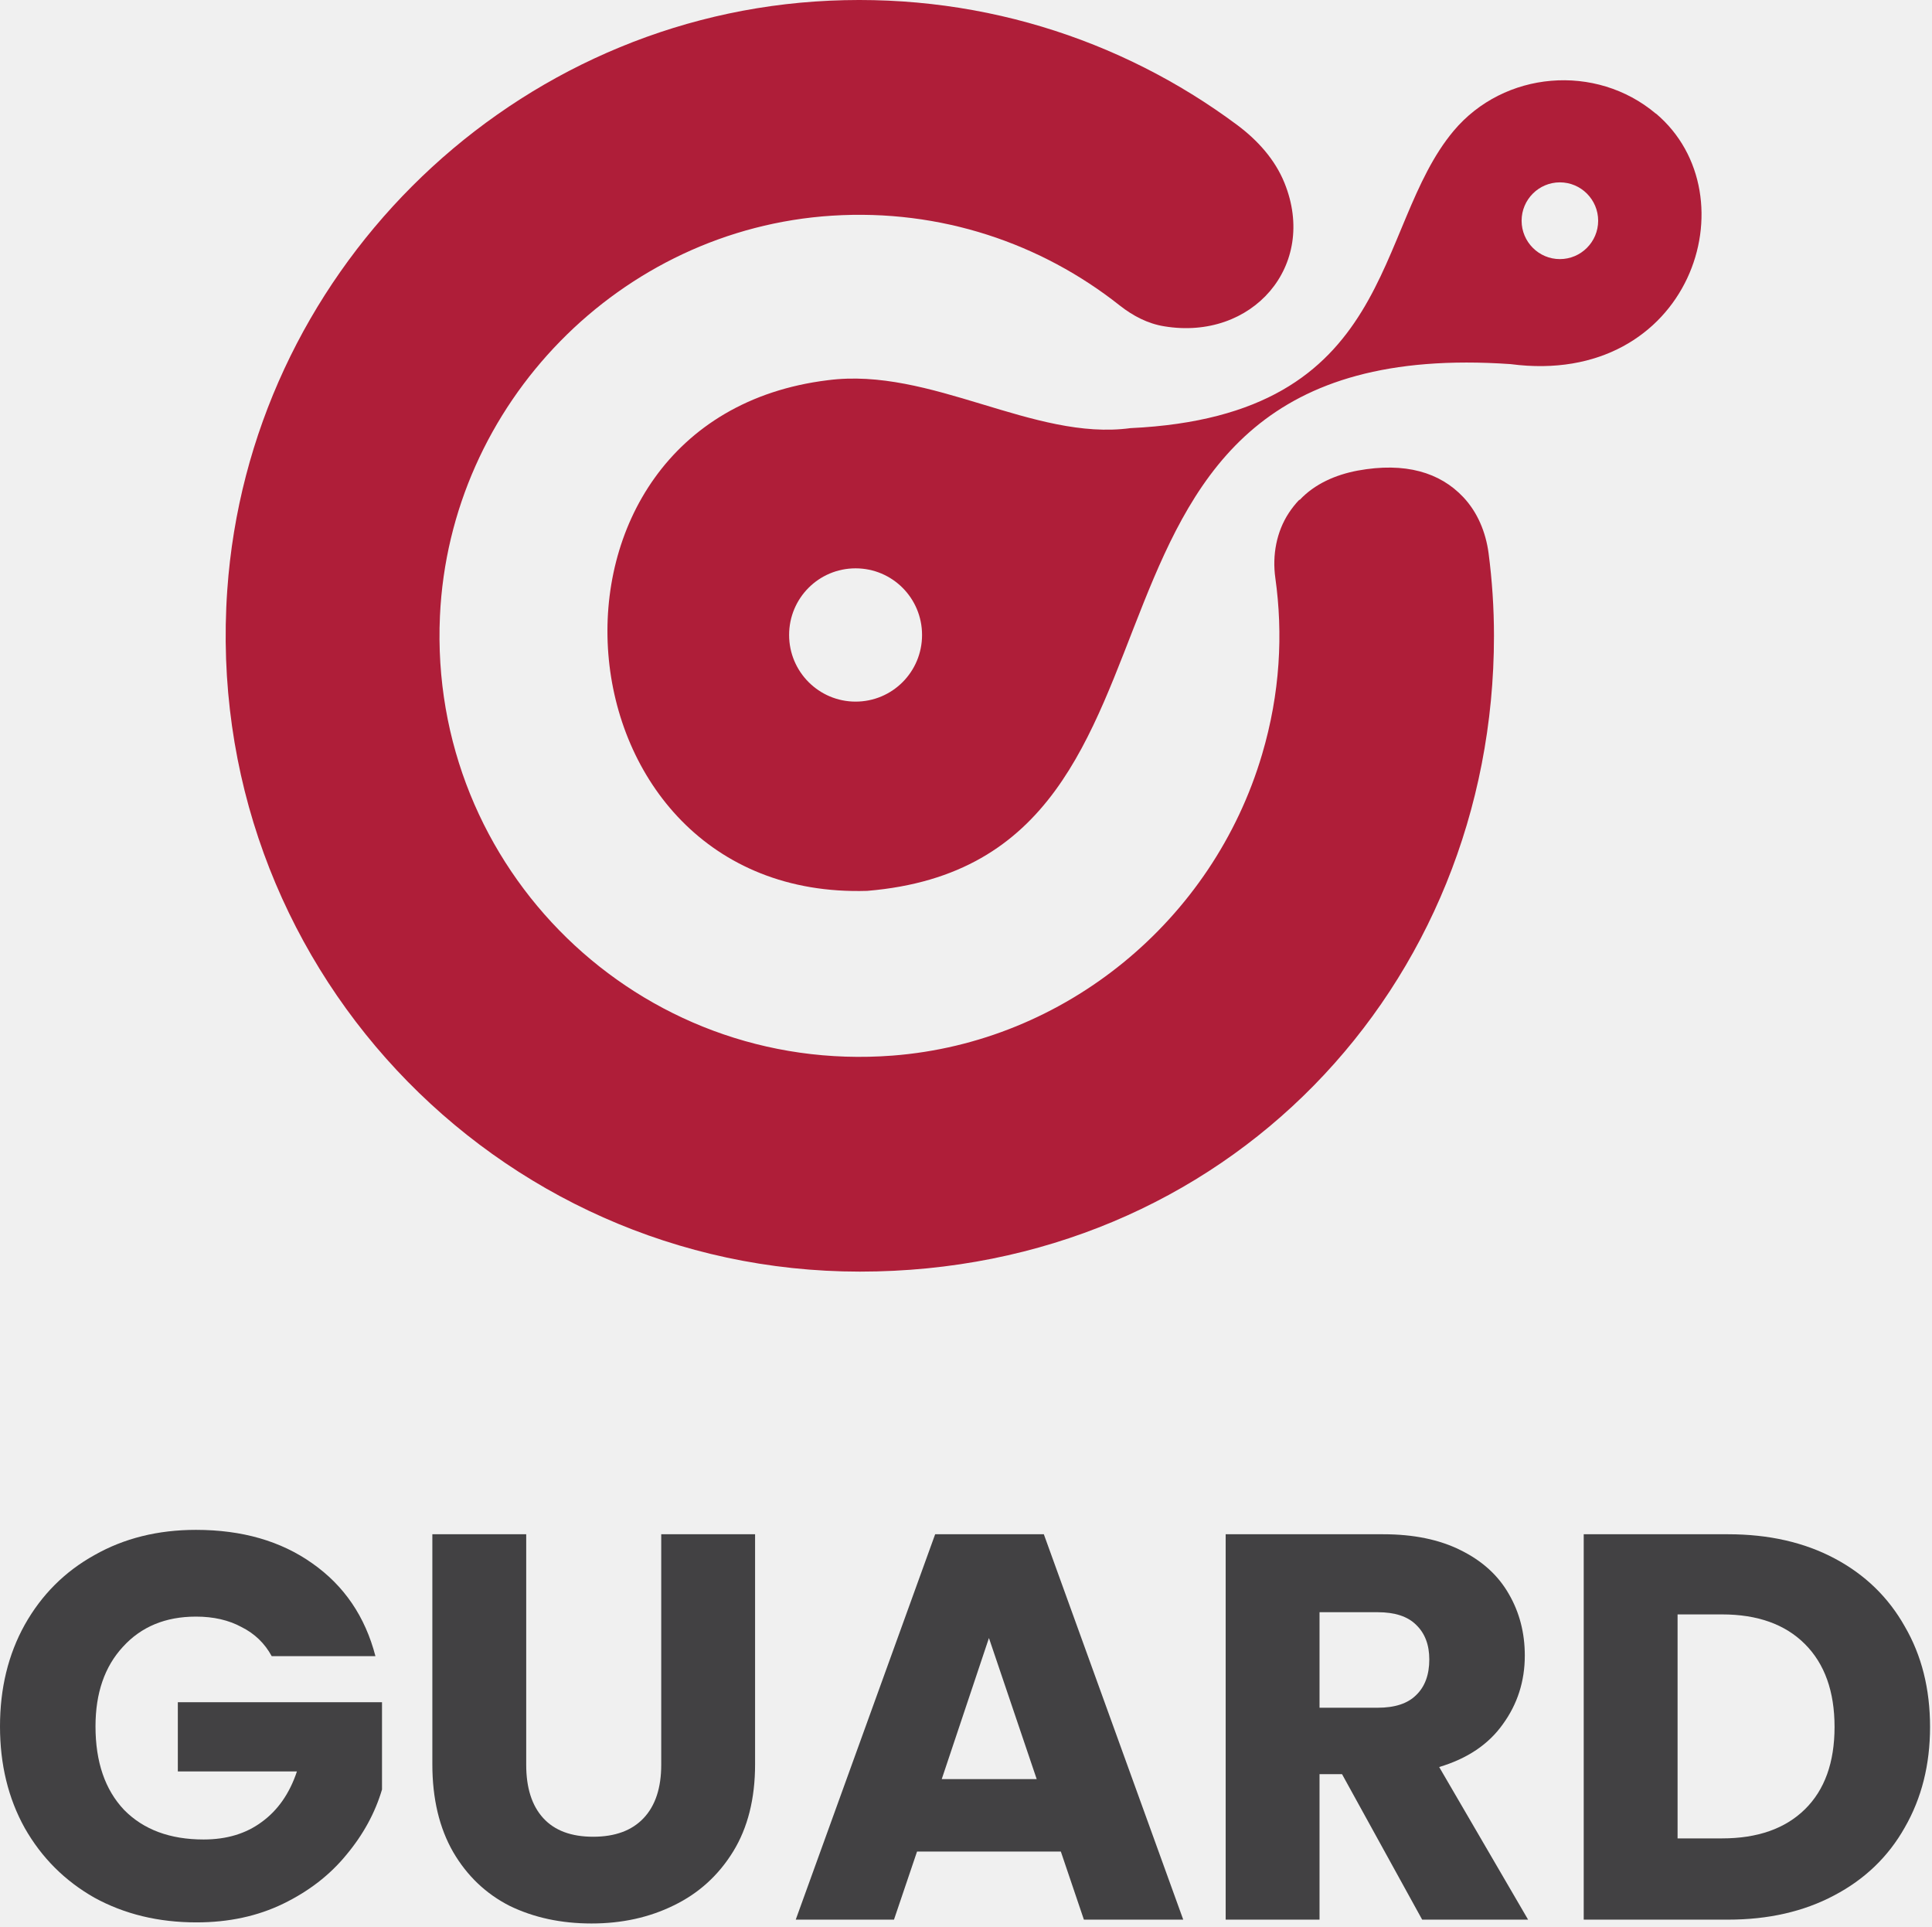
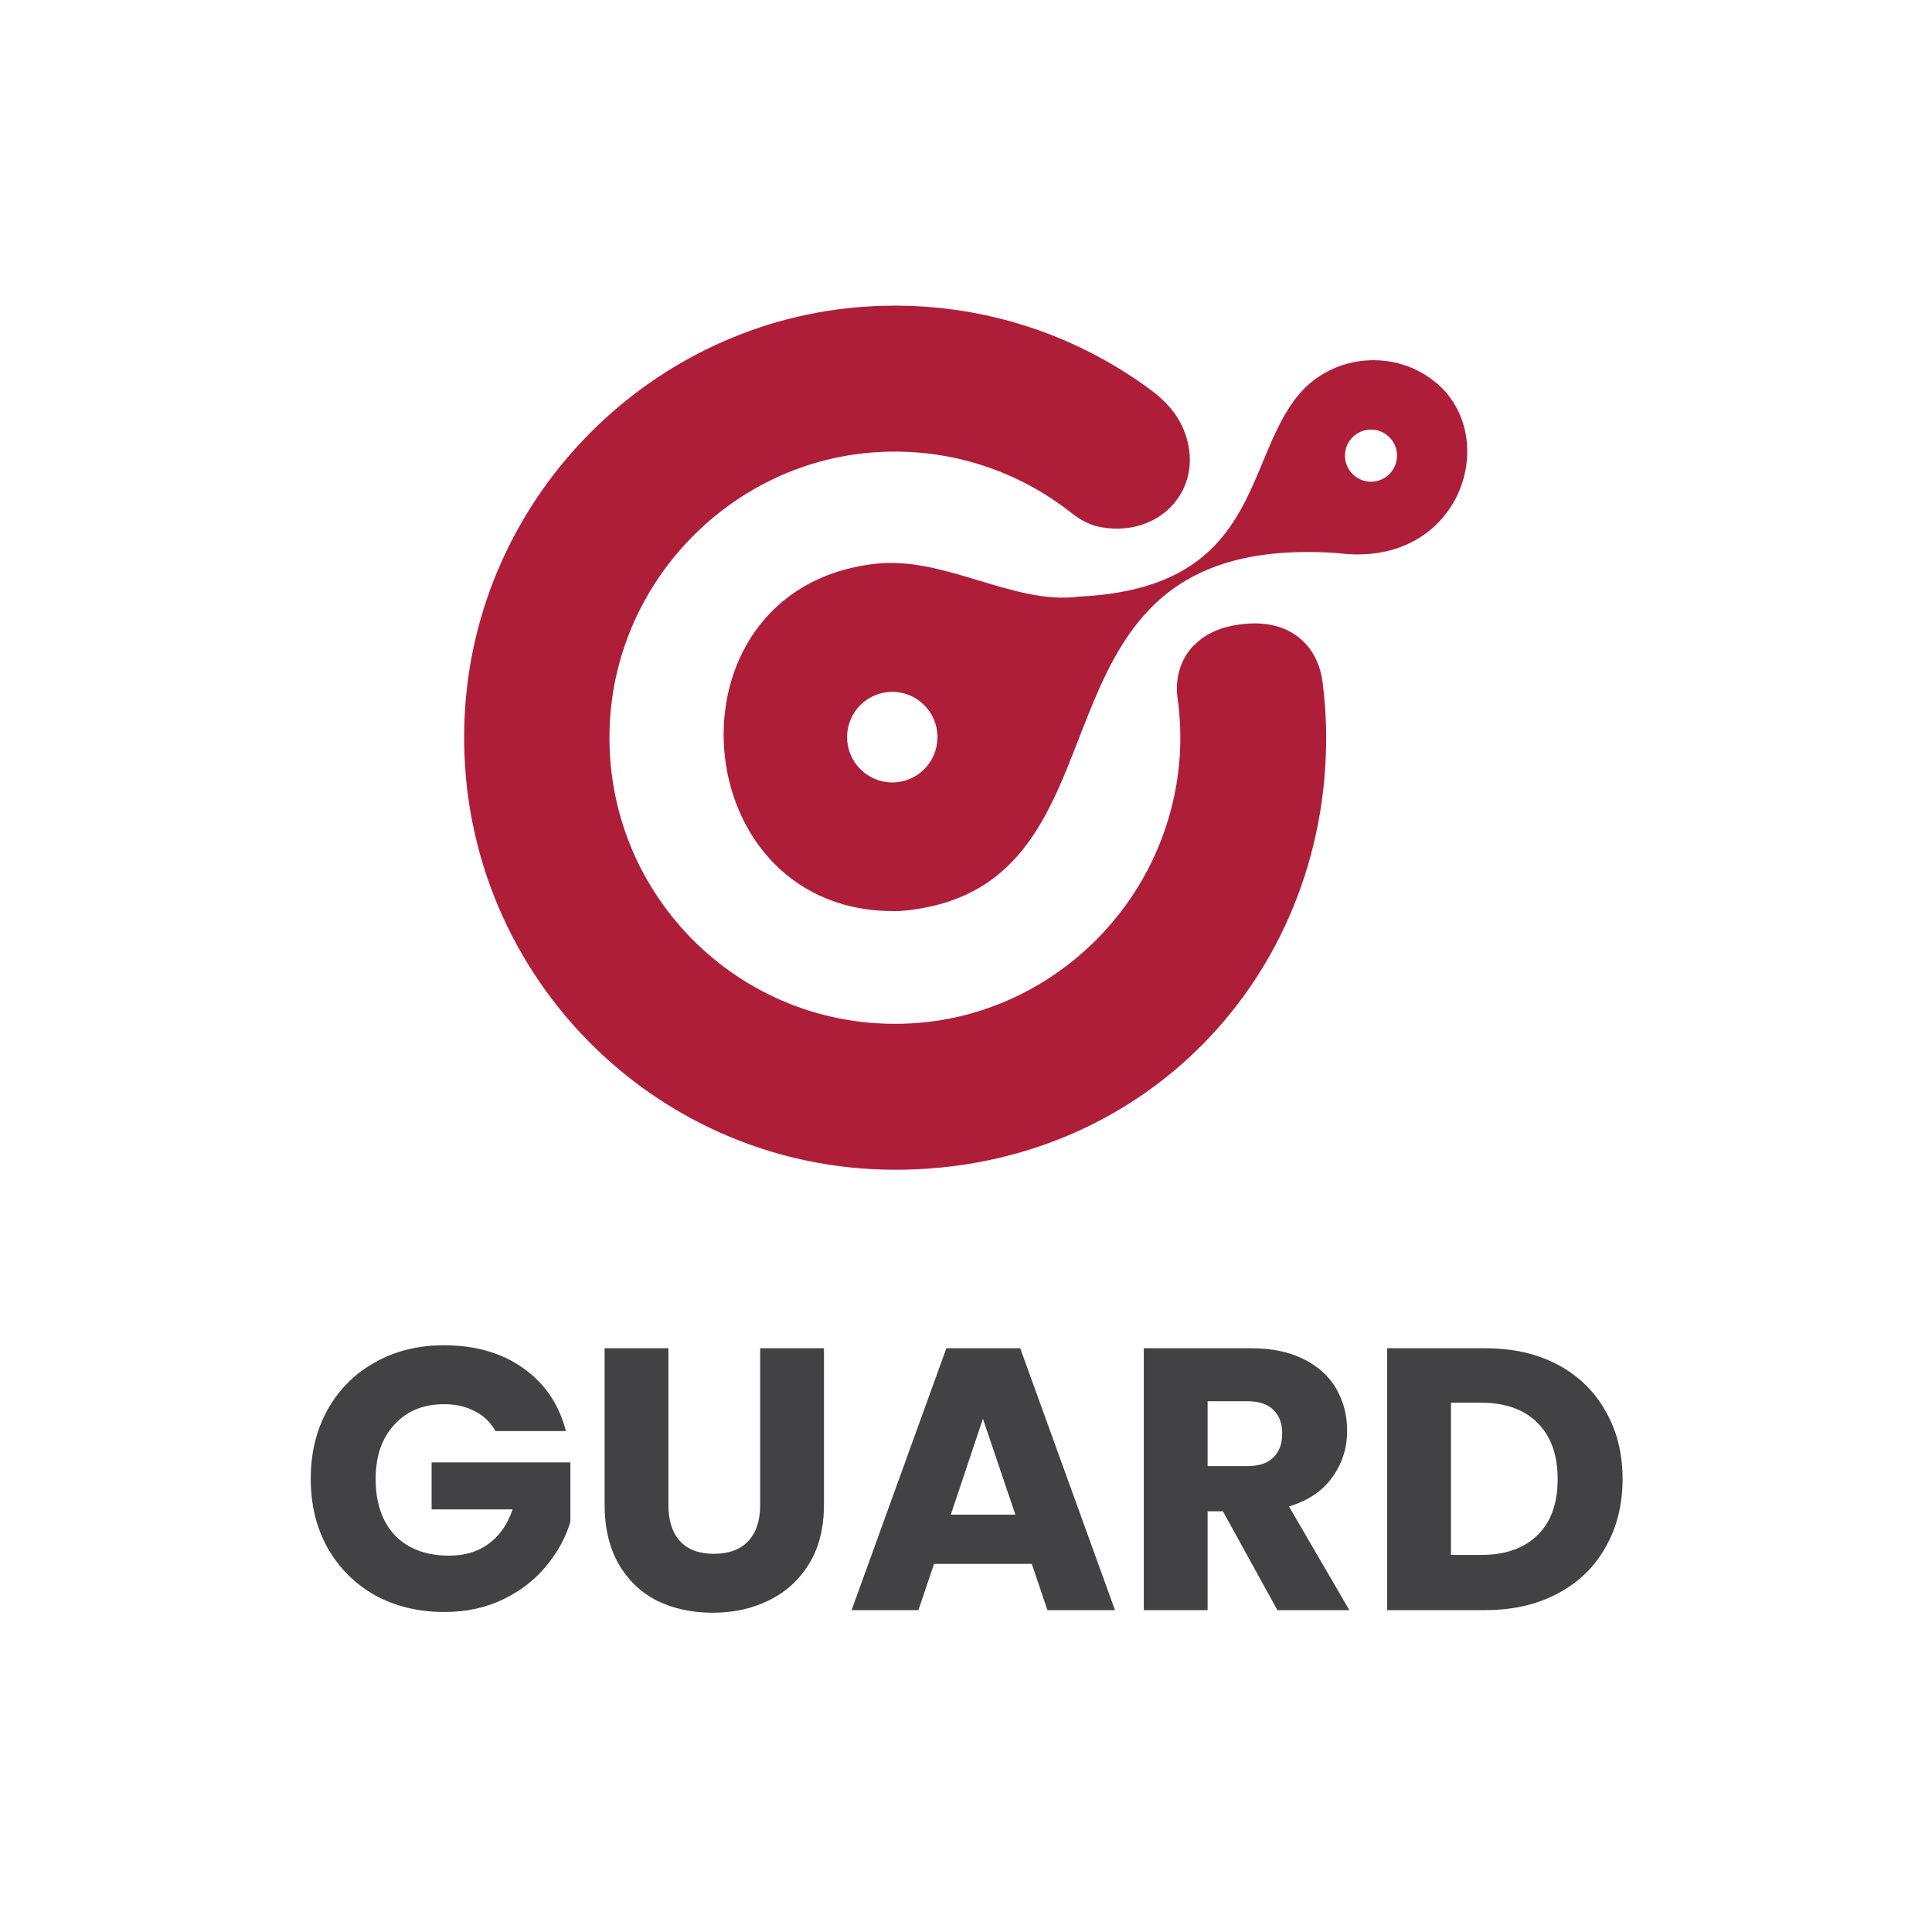
- <svg xmlns="http://www.w3.org/2000/svg" width="348" height="347" viewBox="0 0 348 347" fill="none">
-   <path d="M298.26 20.468C287.464 11.366 270.917 12.748 261.836 23.569C247.139 41.099 251.814 74.843 203.618 77.101C186.163 79.461 167.699 66.044 149.1 68.471C91.722 75.517 98.718 162.22 156.196 160.433C223.024 154.905 183.439 59.437 272.094 65.572C304.449 69.82 315.816 35.233 298.26 20.434V20.468ZM154.111 126.352C147.519 126.352 142.138 120.992 142.138 114.351C142.138 107.71 147.485 102.35 154.111 102.35C160.737 102.35 166.084 107.71 166.084 114.351C166.084 120.992 160.737 126.352 154.111 126.352ZM280.973 46.661C277.173 46.661 274.078 43.559 274.078 39.75C274.078 35.941 277.173 32.84 280.973 32.84C284.774 32.84 287.868 35.941 287.868 39.75C287.868 43.559 284.774 46.661 280.973 46.661Z" fill="#AF1E39" />
-   <path d="M234.022 90.012C233.316 90.754 232.71 91.529 232.172 92.338C229.919 95.743 229.145 99.991 229.717 104.07C231.13 114.149 230.592 124.835 227.329 135.858C218.484 165.793 191.847 187.705 160.77 190.098C115.097 193.604 77.16 156.455 79.245 110.946C80.994 72.685 111.734 41.267 149.873 38.84C169.481 37.593 187.609 43.863 201.701 55.021C204.055 56.875 206.746 58.291 209.706 58.763C225.547 61.392 237.419 47.874 231.365 32.941C229.65 28.693 226.488 25.221 222.822 22.491C201.836 6.883 175.333 -1.68 146.779 0.275C90.478 4.152 44.872 49.796 40.937 106.261C36.263 173.209 89.066 229 154.885 229C220.704 229 269.101 177.727 269.101 114.52C269.101 109.463 268.765 104.474 268.125 99.586C267.621 95.844 266.141 92.237 263.551 89.507C259.381 85.091 253.125 83.169 244.515 84.754C240.614 85.495 236.847 87.113 234.123 90.012H234.022Z" fill="#AF1E39" />
-   <path d="M48.938 298.246C47.685 295.939 45.873 294.192 43.5 293.006C41.193 291.754 38.458 291.128 35.294 291.128C29.824 291.128 25.441 292.94 22.145 296.565C18.85 300.124 17.202 304.903 17.202 310.9C17.202 317.294 18.916 322.303 22.343 325.928C25.836 329.487 30.615 331.266 36.678 331.266C40.831 331.266 44.324 330.212 47.158 328.103C50.058 325.994 52.167 322.962 53.485 319.007H32.032V306.55H68.809V322.27C67.557 326.488 65.415 330.409 62.383 334.034C59.417 337.659 55.627 340.592 51.014 342.833C46.4 345.074 41.193 346.195 35.393 346.195C28.539 346.195 22.409 344.712 17.005 341.746C11.666 338.714 7.481 334.529 4.449 329.19C1.483 323.851 0 317.755 0 310.9C0 304.046 1.483 297.949 4.449 292.611C7.481 287.206 11.666 283.021 17.005 280.055C22.343 277.023 28.44 275.507 35.294 275.507C43.599 275.507 50.585 277.517 56.254 281.538C61.988 285.558 65.777 291.128 67.623 298.246H48.938Z" fill="#424143" />
-   <path d="M94.783 276.298V317.821C94.783 321.973 95.804 325.17 97.847 327.411C99.891 329.651 102.889 330.772 106.844 330.772C110.798 330.772 113.83 329.651 115.939 327.411C118.049 325.17 119.103 321.973 119.103 317.821V276.298H136.009V317.722C136.009 323.917 134.691 329.157 132.054 333.441C129.418 337.725 125.859 340.955 121.377 343.13C116.961 345.305 112.018 346.392 106.547 346.392C101.077 346.392 96.167 345.338 91.817 343.229C87.533 341.054 84.138 337.824 81.634 333.54C79.129 329.19 77.877 323.917 77.877 317.722V276.298H94.783Z" fill="#424143" />
-   <path d="M191.084 333.441H165.181L161.029 345.7H143.332L168.444 276.298H188.019L213.13 345.7H195.236L191.084 333.441ZM186.734 320.391L178.132 294.983L169.63 320.391H186.734Z" fill="#424143" />
-   <path d="M256.166 345.7L241.732 319.501H237.679V345.7H220.773V276.298H249.147C254.617 276.298 259.264 277.254 263.087 279.165C266.975 281.076 269.875 283.713 271.787 287.074C273.698 290.37 274.654 294.061 274.654 298.147C274.654 302.761 273.335 306.88 270.699 310.505C268.129 314.13 264.306 316.7 259.231 318.216L275.247 345.7H256.166ZM237.679 307.539H248.158C251.256 307.539 253.563 306.781 255.079 305.265C256.66 303.749 257.451 301.607 257.451 298.839C257.451 296.203 256.66 294.126 255.079 292.611C253.563 291.095 251.256 290.337 248.158 290.337H237.679V307.539Z" fill="#424143" />
-   <path d="M311.267 276.298C318.583 276.298 324.976 277.748 330.447 280.648C335.917 283.548 340.135 287.634 343.101 292.907C346.133 298.114 347.649 304.145 347.649 310.999C347.649 317.788 346.133 323.819 343.101 329.091C340.135 334.364 335.884 338.45 330.348 341.35C324.877 344.25 318.517 345.7 311.267 345.7H285.266V276.298H311.267ZM310.18 331.069C316.573 331.069 321.549 329.322 325.108 325.829C328.667 322.336 330.447 317.392 330.447 310.999C330.447 304.606 328.667 299.63 325.108 296.071C321.549 292.512 316.573 290.732 310.18 290.732H302.172V331.069H310.18Z" fill="#424143" />
+ <svg xmlns="http://www.w3.org/2000/svg" width="1024" height="1024" viewBox="0 0 1024 1024" fill="none">
+   <g clip-path="url(#clip0_2_2)">
+     <path d="M1024 0H0V1024H1024V0Z" fill="white" />
+     <path d="M761.222 202.936C739.63 184.732 706.535 187.496 688.374 209.139C658.979 244.197 668.329 311.685 571.938 316.203C537.027 320.922 500.099 294.089 462.901 298.943C348.147 313.034 362.138 486.44 477.094 482.866C610.75 471.809 531.579 280.874 708.89 293.145C773.599 301.64 796.335 232.466 761.222 202.868V202.936ZM472.924 414.704C459.74 414.704 448.977 403.984 448.977 390.702C448.977 377.42 459.672 366.701 472.924 366.701C486.175 366.701 496.87 377.42 496.87 390.702C496.87 403.984 486.175 414.704 472.924 414.704ZM726.648 255.322C719.047 255.322 712.858 249.119 712.858 241.5C712.858 233.882 719.047 227.679 726.648 227.679C734.249 227.679 740.437 233.882 740.437 241.5C740.437 249.119 734.249 255.322 726.648 255.322Z" fill="#AF1E39" />
+     <path d="M632.746 342.025C631.333 343.508 630.122 345.059 629.046 346.677C624.539 353.486 622.992 361.981 624.136 370.139C626.961 390.298 625.885 411.67 619.36 433.717C601.669 493.586 548.395 537.41 486.242 542.197C394.896 549.208 319.021 474.911 323.191 383.893C326.689 307.37 388.17 244.534 464.448 239.68C503.664 237.186 539.92 249.726 568.104 272.042C572.812 275.75 578.194 278.582 584.113 279.526C615.795 284.785 639.54 257.749 627.432 227.882C624.001 219.387 617.678 212.442 610.346 206.981C568.373 175.765 515.368 158.641 458.26 162.551C345.658 170.304 254.446 261.592 246.576 374.521C237.227 508.419 342.833 620 474.471 620C606.109 620 702.903 517.453 702.903 391.039C702.903 380.926 702.231 370.948 700.953 361.172C699.944 353.688 696.984 346.474 691.805 341.013C683.464 332.181 670.952 328.338 653.732 331.507C645.93 332.99 638.396 336.226 632.948 342.025H632.746Z" fill="#AF1E39" />
+     <path d="M262.577 758.492C260.072 753.878 256.447 750.385 251.702 748.012C247.088 745.507 241.618 744.255 235.29 744.255C224.349 744.255 215.584 747.88 208.993 755.13C202.402 762.248 199.106 771.805 199.106 783.801C199.106 796.587 202.534 806.605 209.388 813.855C216.374 820.973 225.931 824.533 238.059 824.533C246.363 824.533 253.35 822.423 259.018 818.205C264.818 813.987 269.036 807.923 271.672 800.014H228.765V775.101H302.32V806.539C299.816 814.976 295.531 822.819 289.468 830.069C283.536 837.319 275.956 843.185 266.729 847.667C257.502 852.148 247.088 854.389 235.488 854.389C221.779 854.389 209.52 851.423 198.711 845.492C188.034 839.428 179.663 831.058 173.599 820.38C167.668 809.703 164.702 797.51 164.702 783.801C164.702 770.092 167.668 757.898 173.599 747.221C179.663 736.412 188.034 728.041 198.711 722.11C209.388 716.046 221.581 713.014 235.29 713.014C251.9 713.014 265.872 717.035 277.209 725.076C288.677 733.116 296.256 744.255 299.947 758.492H262.577Z" fill="#424143" />
+     <path d="M354.267 714.596V797.642C354.267 805.946 356.31 812.339 360.396 816.821C364.483 821.303 370.48 823.544 378.39 823.544C386.299 823.544 392.362 821.303 396.58 816.821C400.799 812.339 402.908 805.946 402.908 797.642V714.596H436.719V797.444C436.719 809.835 434.083 820.314 428.81 828.883C423.537 837.451 416.419 843.91 407.455 848.26C398.624 852.61 388.737 854.785 377.796 854.785C366.855 854.785 357.035 852.676 348.335 848.458C339.767 844.108 332.978 837.648 327.969 829.08C322.96 820.38 320.455 809.835 320.455 797.444V714.596H354.267Z" fill="#424143" />
+     <path d="M546.869 828.883H495.064L486.76 853.401H451.366L501.589 714.596H540.739L590.962 853.401H555.173L546.869 828.883ZM538.169 802.782L520.967 751.966L503.962 802.782H538.169Z" fill="#424143" />
+     <path d="M677.034 853.401L648.166 801.003H640.059V853.401H606.247V714.596H662.995C673.936 714.596 683.229 716.507 690.875 720.33C698.652 724.153 704.452 729.426 708.275 736.148C712.098 742.739 714.009 750.121 714.009 758.294C714.009 767.521 711.373 775.76 706.1 783.01C700.959 790.26 693.313 795.401 683.163 798.432L715.195 853.401H677.034ZM640.059 777.078H661.018C667.213 777.078 671.827 775.562 674.859 772.53C678.023 769.498 679.604 765.214 679.604 759.678C679.604 754.405 678.023 750.253 674.859 747.221C671.827 744.189 667.213 742.673 661.018 742.673H640.059V777.078Z" fill="#424143" />
+     <path d="M787.236 714.596C801.868 714.596 814.654 717.496 825.595 723.296C836.536 729.096 844.973 737.269 850.904 747.814C856.968 758.228 860 770.289 860 783.998C860 797.576 856.968 809.637 850.904 820.183C844.973 830.728 836.47 838.901 825.397 844.701C814.457 850.501 801.736 853.401 787.236 853.401H735.234V714.596H787.236ZM785.061 824.137C797.847 824.137 807.8 820.644 814.918 813.658C822.036 806.671 825.595 796.785 825.595 783.998C825.595 771.212 822.036 761.26 814.918 754.141C807.8 747.023 797.847 743.464 785.061 743.464H769.045V824.137H785.061Z" fill="#424143" />
+   </g>
+   <defs>
+     <clipPath id="clip0_2_2">
+       <rect width="1024" height="1024" fill="white" />
+     </clipPath>
+   </defs>
</svg>
